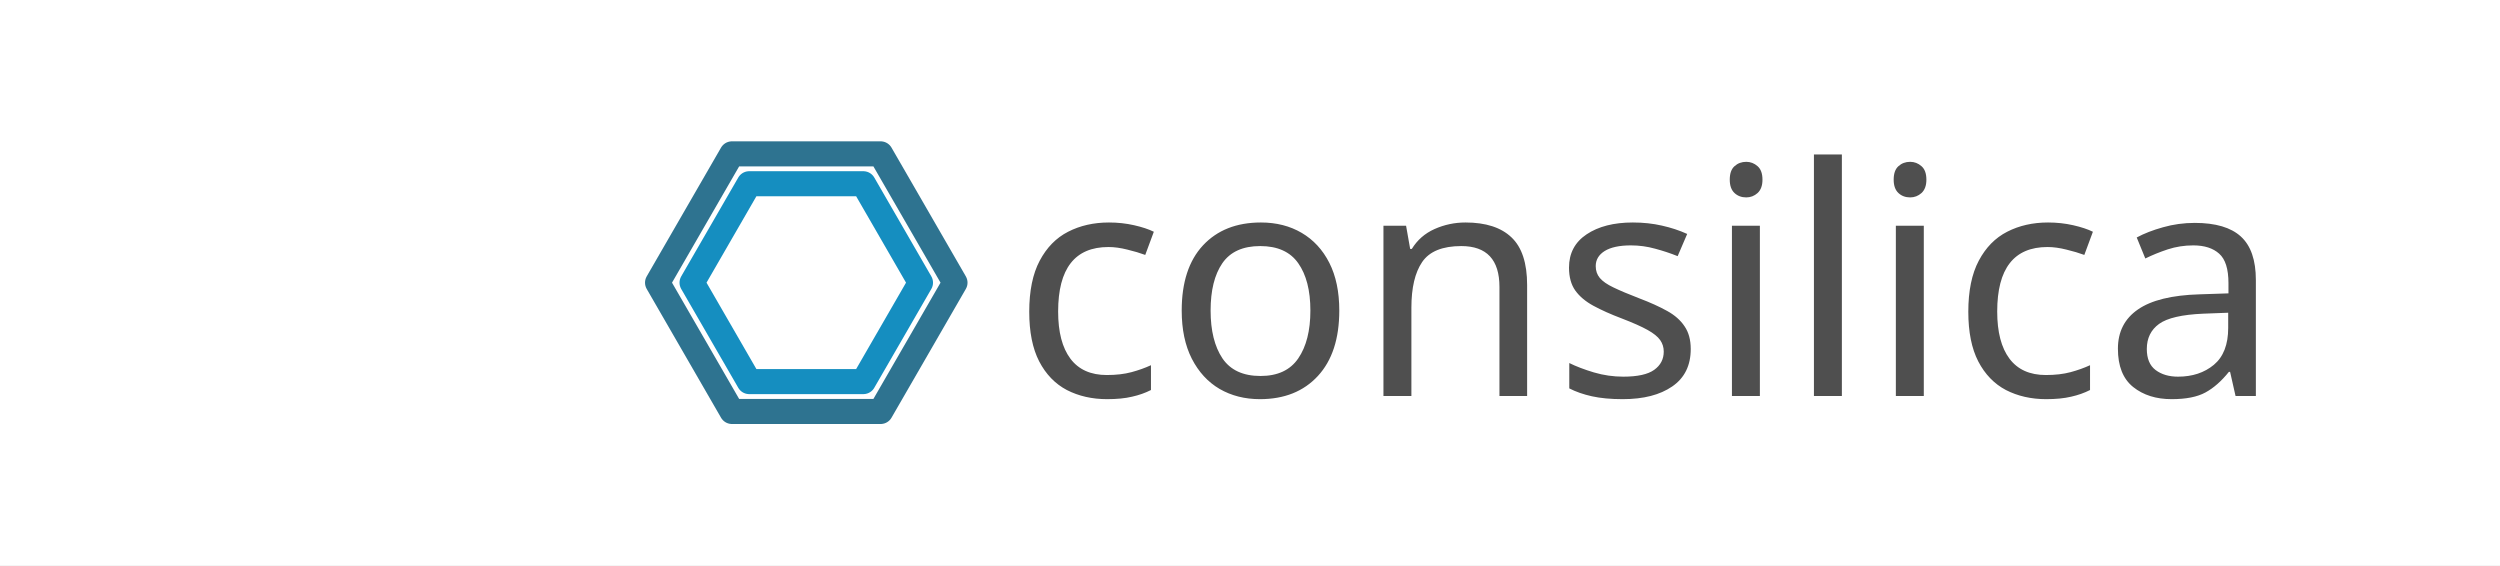
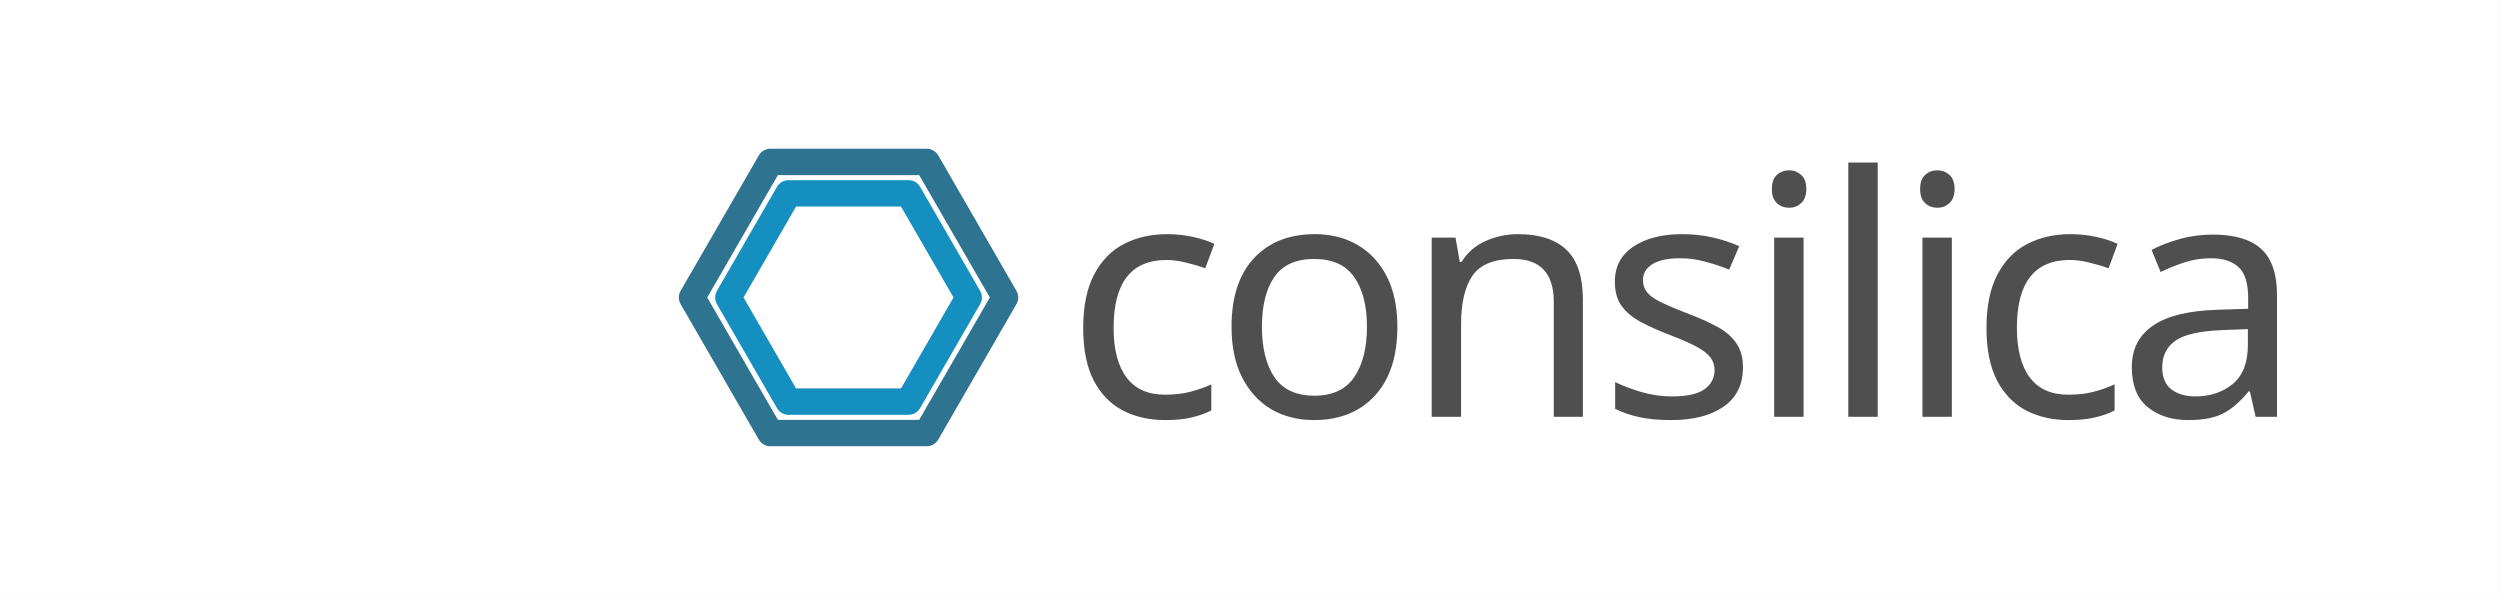
- <svg xmlns="http://www.w3.org/2000/svg" width="286.558mm" height="64.8mm" viewBox="0 0 286.558 64.8" version="1.1" id="svg5">
+ <svg xmlns="http://www.w3.org/2000/svg" width="272.285mm" height="64.8mm" viewBox="0 0 272.285 64.8" version="1.1" id="svg5">
  <defs id="defs2">
    <rect x="1954.926" y="342.112" width="1595.042" height="71.088" id="rect16448" />
  </defs>
-   <g id="layer1" transform="translate(0,-73.08893)">
-     <rect style="fill:#ffffff;fill-opacity:1;stroke:#ffffff;stroke-width:0.456;stroke-linecap:round;stroke-opacity:1" id="rect1668" width="286.102" height="64.344" x="0.228" y="73.317" />
+   <g id="layer1" transform="translate(-5.9604645e-8,-73.08893)">
+     <rect style="fill:#ffffff;fill-opacity:1;stroke:#ffffff;stroke-width:0.444;stroke-linecap:round;stroke-opacity:1" id="rect1668" width="271.772" height="64.356" x="0.222" y="73.311" />
    <text xml:space="preserve" transform="scale(0.2645833)" id="text16446" style="font-style:normal;font-weight:normal;font-size:40px;line-height:1.25;font-family:sans-serif;white-space:pre;shape-inside:url(#rect16448);display:inline;fill:#000000;fill-opacity:1;stroke:none" />
-     <g id="g2641" transform="translate(-4.11761)">
-       <g id="g2821" transform="matrix(0.661889,0,0,0.6619067,76.89413,35.96353)">
-         <path style="fill:none;stroke:#2e7390;stroke-width:16;stroke-linejoin:round;stroke-dasharray:none;stroke-opacity:1" id="path4077" d="M 50.139,235.135 2.654,152.888 50.139,70.641 l 94.97,0 47.485,82.247 -47.485,82.247 z" transform="matrix(0.2711981,0,0,0.2711981,3.198681,63.57511)" />
-         <path style="fill:none;stroke:#158ec0;stroke-width:20.833;stroke-linejoin:round;stroke-dasharray:none;stroke-opacity:1" id="path4077-7" d="M 50.139,235.135 2.654,152.888 50.139,70.641 l 94.97,0 47.485,82.247 -47.485,82.247 z" transform="matrix(0.2082801,0,0,0.2082801,9.340979,73.19451)" />
+     <g id="g6456">
+       <g id="g2641" transform="translate(-4.11761)">
+         <g id="g2821" transform="matrix(0.661889,0,0,0.6619067,76.89413,35.96353)">
+           <path style="fill:none;stroke:#2e7390;stroke-width:16;stroke-linejoin:round;stroke-dasharray:none;stroke-opacity:1" id="path4077" d="M 50.139,235.135 2.654,152.888 50.139,70.641 l 94.97,0 47.485,82.247 -47.485,82.247 z" transform="matrix(0.2711981,0,0,0.2711981,3.198681,63.57511)" />
+           <path style="fill:none;stroke:#158ec0;stroke-width:20.833;stroke-linejoin:round;stroke-dasharray:none;stroke-opacity:1" id="path4077-7" d="M 50.139,235.135 2.654,152.888 50.139,70.641 l 94.97,0 47.485,82.247 -47.485,82.247 z" transform="matrix(0.2082801,0,0,0.2082801,9.340979,73.19451)" />
+         </g>
+         <text x="120.094" y="118.482" style="font-size:36.414px;font-family:Verdana, sans-serif;letter-spacing:-1.323px;clip-rule:evenodd;fill:#4f4f4f;fill-rule:evenodd;stroke-width:0.091;stroke-linejoin:round;stroke-miterlimit:2" id="text13661" transform="scale(0.9999866,1.000013)">consilica</text>
      </g>
-       <text x="120.094" y="118.482" style="font-size:36.414px;font-family:Verdana, sans-serif;clip-rule:evenodd;fill:#4f4f4f;fill-rule:evenodd;stroke-width:0.091;stroke-linejoin:round;stroke-miterlimit:2" id="text13661" transform="scale(0.9999866,1.000013)">consilica</text>
    </g>
  </g>
</svg>
